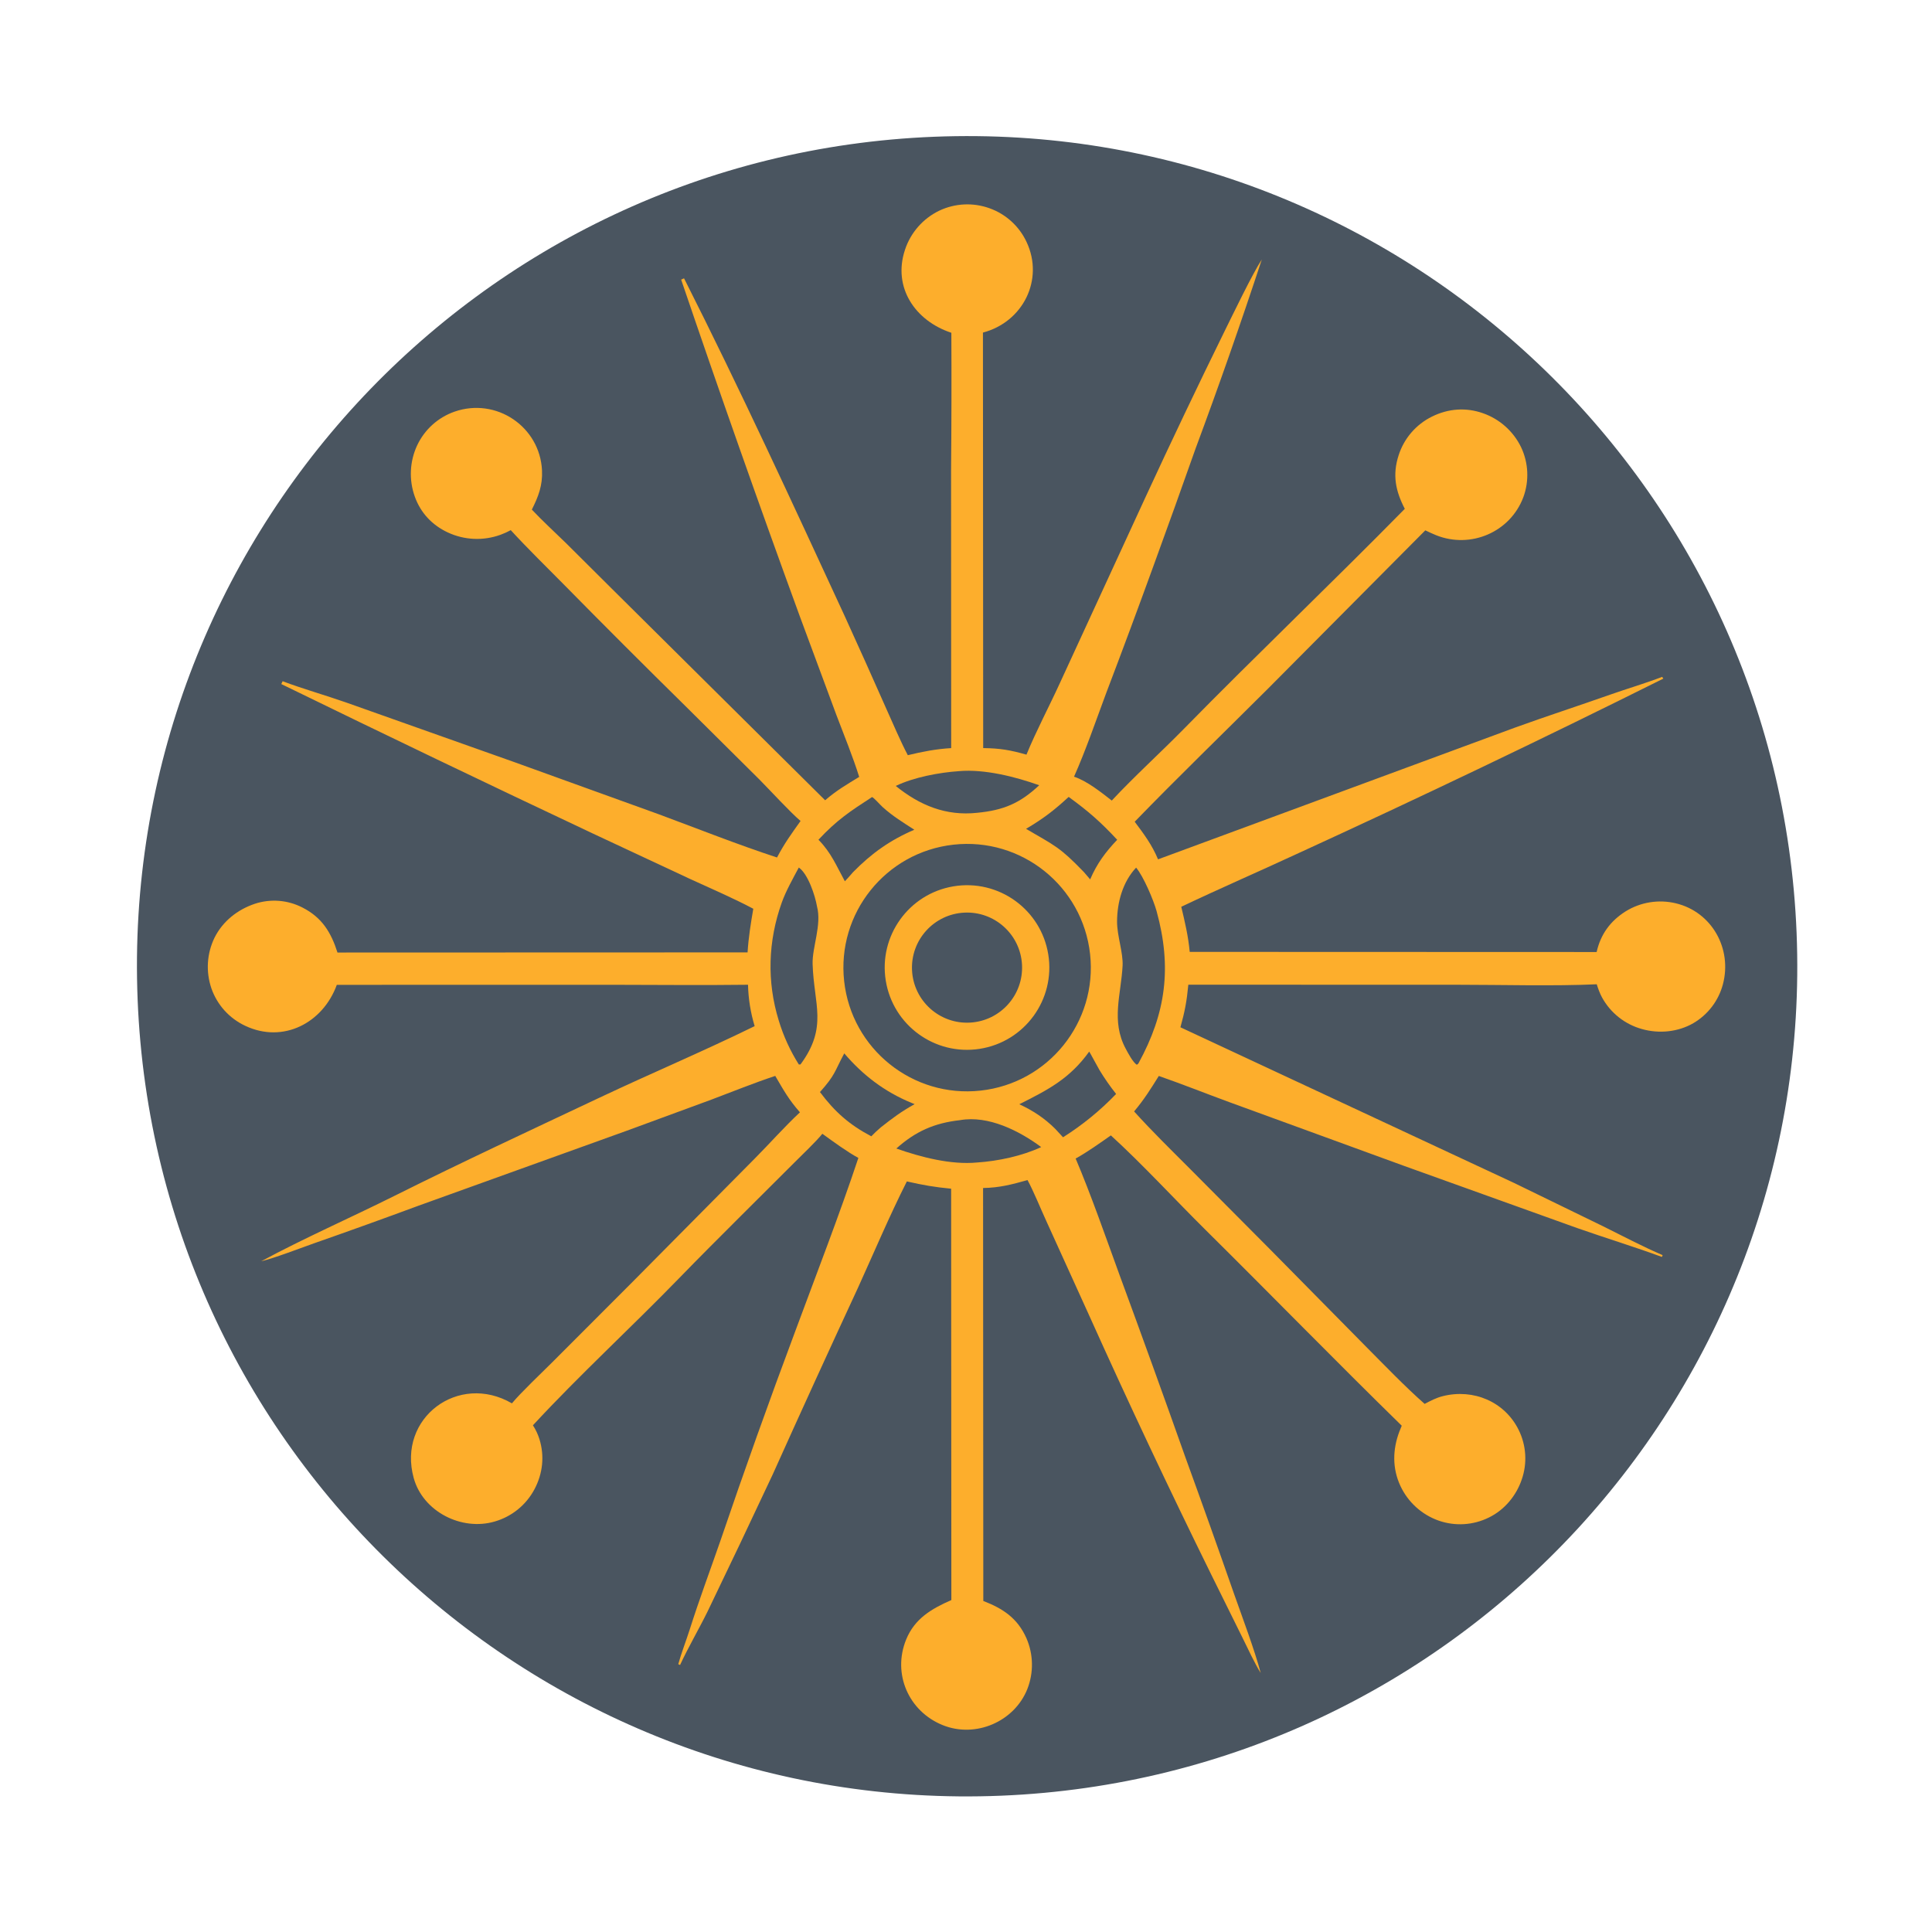
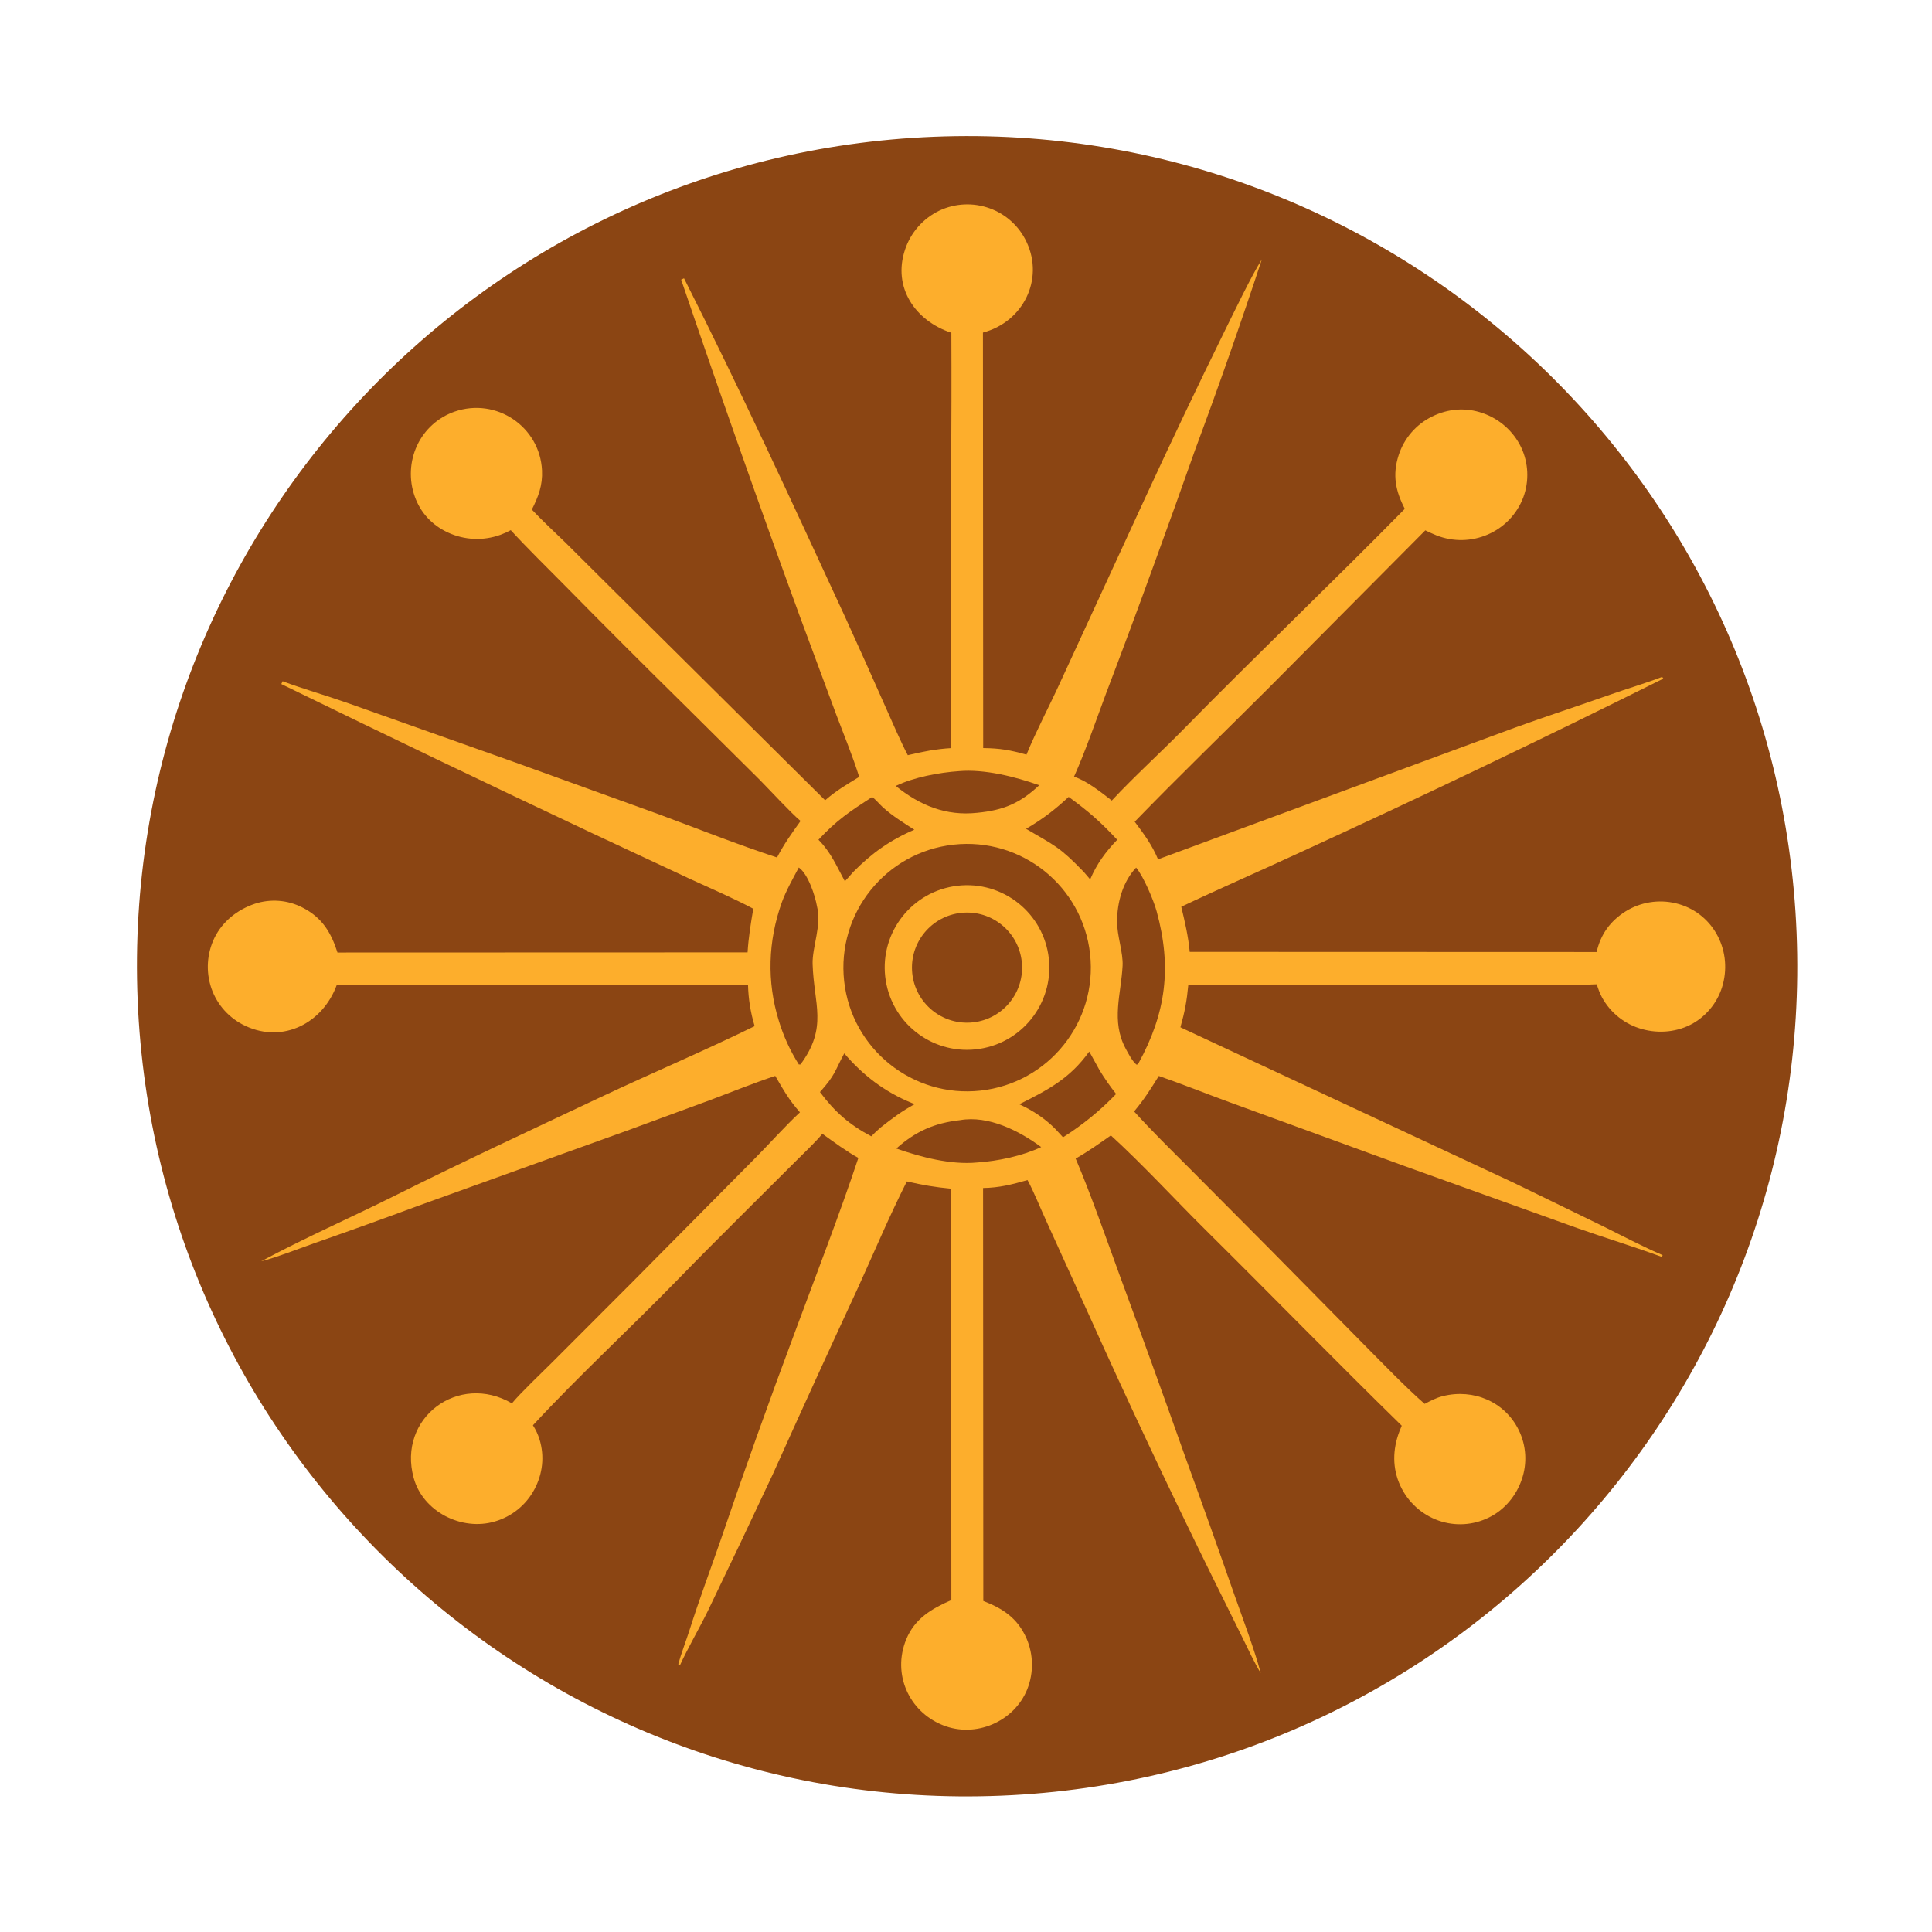
<svg xmlns="http://www.w3.org/2000/svg" viewBox="0 0 2048 2048" width="512" height="512">
-   <path fill="#4A5560" d="M 990.322 144.956 C 1475.67 125.717 1884.83 503.366 1904.46 988.703 C 1924.09 1474.04 1546.76 1883.5 1061.44 1903.51 C 575.571 1923.56 165.548 1545.71 145.898 1059.82 C 126.247 573.937 504.418 164.218 990.322 144.956 z" />
+   <path fill="#8B4513" d="M 990.322 144.956 C 1475.67 125.717 1884.83 503.366 1904.46 988.703 C 1924.09 1474.04 1546.76 1883.5 1061.44 1903.51 C 575.571 1923.56 165.548 1545.71 145.898 1059.82 C 126.247 573.937 504.418 164.218 990.322 144.956 z" />
  <path fill="#fdae2c" d="M 1008.48 352.754 C 970.226 340.159 946.005 304.805 959.331 264.749 C 965.32 246.586 978.43 231.634 995.654 223.322 C 1012.42 215.384 1031.67 214.485 1049.11 220.824 C 1066.4 227.039 1080.49 239.911 1088.23 256.574 C 1106.97 296.412 1084.4 341.398 1041.96 352.54 L 1042.22 792.992 C 1060.04 793.201 1070.94 795.095 1088.1 799.954 C 1097.78 776.105 1112.63 747.963 1123.55 724.022 L 1214.5 526.546 C 1241.65 467.755 1269.51 409.289 1298.07 351.163 C 1307.2 332.777 1327.33 290.8 1337.58 275.026 C 1315.42 342.351 1291.98 409.249 1267.29 475.686 C 1252.81 516.736 1238.11 557.709 1223.19 598.602 C 1206.7 644.055 1189.85 689.38 1172.65 734.571 C 1161.97 763.226 1150.82 795.823 1138.51 823.318 C 1152.18 827.801 1167.1 839.735 1178.52 848.631 C 1202.42 823.001 1229.92 798.133 1254.68 772.899 C 1331.71 694.358 1412.09 617.754 1489.15 539.384 C 1479.33 520.461 1475.84 503.487 1482.62 482.55 C 1488.37 464.646 1501.16 449.849 1518.04 441.555 C 1535.16 433.115 1553.84 431.649 1571.9 437.994 C 1589.68 444.181 1604.26 457.178 1612.45 474.124 C 1620.29 490.739 1621.14 509.805 1614.81 527.052 C 1600.89 564.141 1559.03 581.971 1522.42 567.39 C 1518.54 565.847 1514.66 563.964 1510.88 562.187 L 1344 730.132 C 1297.47 776.586 1248.36 824.103 1202.83 871.062 C 1212.7 884.262 1221.16 895.546 1227.57 910.935 L 1606.05 771.257 C 1639.25 759.232 1673.31 748.196 1706.63 736.429 C 1724.75 730.029 1744.06 724.423 1761.96 717.499 L 1763.17 719.384 C 1634.72 783.453 1505.21 845.397 1374.71 905.19 C 1334.36 923.88 1292.1 942.222 1252.2 961.23 C 1256.06 977.38 1259.61 992.392 1261.15 1009.03 L 1692.5 1009.18 C 1696.71 990.43 1706.95 976.369 1723.2 966.1 C 1739.07 956.265 1758.21 953.174 1776.37 957.516 C 1814.72 966.658 1836.37 1005.74 1826.34 1043.46 C 1821.74 1060.76 1810.49 1075.54 1795.04 1084.59 C 1778.77 1094.03 1758.6 1095.95 1740.59 1090.85 C 1722.49 1085.87 1707.19 1073.75 1698.18 1057.27 C 1695.87 1052.99 1694.04 1048 1692.62 1043.37 C 1648.14 1045.49 1589.29 1043.86 1543.94 1043.88 L 1259.67 1043.83 C 1258.06 1061.01 1255.99 1072.23 1251.29 1088.96 L 1605 1253.98 L 1698.91 1299.69 C 1718.38 1309.35 1742.52 1322.02 1762.44 1330.49 L 1761.7 1332.4 C 1733.13 1321.87 1701.27 1312.12 1672.06 1301.86 L 1487.95 1235.74 L 1302.8 1168.2 C 1278.39 1159.25 1252.71 1149 1228.38 1140.56 C 1219.61 1154.65 1212.95 1165.32 1202.2 1178.17 C 1221.05 1199.06 1241.24 1218.77 1261.13 1238.69 L 1347.47 1325.53 L 1447.82 1427.28 C 1467.09 1446.64 1489.87 1470.38 1510.18 1488.18 C 1516.76 1484.76 1522.38 1481.73 1529.6 1479.93 C 1561.91 1471.88 1595.04 1485.8 1609.86 1515.79 C 1617.96 1532.2 1619.12 1551.19 1613.07 1568.47 C 1607.22 1585.62 1594.82 1600.51 1578.48 1608.53 C 1561.78 1616.87 1542.4 1618.07 1524.8 1611.84 C 1506.99 1605.48 1492.48 1592.25 1484.48 1575.12 C 1475.78 1556.43 1476.19 1536.51 1483.42 1517.42 C 1484.21 1515.36 1485.04 1513.33 1485.91 1511.31 C 1416.05 1443.05 1347.48 1372.61 1278.06 1303.89 C 1245.41 1271.56 1211.05 1234.1 1177.56 1203.58 C 1165.53 1211.99 1153.03 1220.98 1140.23 1228.11 C 1156.46 1266.28 1172.48 1312.38 1186.78 1351.59 C 1210.47 1415.94 1233.76 1480.43 1256.66 1545.07 C 1274.16 1593.21 1291.36 1641.46 1308.24 1689.82 C 1316.77 1714.02 1330 1749.22 1336.41 1773.43 C 1330.4 1764.06 1322.08 1746.09 1316.91 1735.68 L 1283.87 1668.91 C 1239.23 1578.33 1196.2 1486.98 1154.78 1394.88 L 1108.85 1293.73 C 1103.12 1281.27 1095.48 1262.35 1089.21 1250.93 C 1072.77 1255.57 1059.53 1259.07 1042.1 1259.34 L 1042.35 1697.09 C 1063.18 1705.11 1078.59 1715.3 1088.03 1736.51 C 1095.51 1753.66 1095.87 1773.08 1089.01 1790.49 C 1075.26 1825.01 1034.23 1842.78 999.365 1828.73 C 963.176 1814.15 945.699 1774.28 960.599 1737.87 C 969.626 1715.82 987.423 1705.34 1008.48 1696.14 L 1008.25 1260.08 C 990.507 1258.37 978.843 1256.34 961.295 1252.36 C 942.842 1288.94 926.528 1327.57 909.589 1364.86 C 879.045 1430.71 848.888 1496.74 819.12 1562.95 C 796.388 1611.52 773.366 1659.96 750.053 1708.26 C 741.214 1726.26 728.931 1747.41 720.915 1764.93 L 718.984 1764.12 C 722.037 1752.86 727.518 1738.73 731.161 1727.24 C 741.148 1695.75 752.748 1664.76 763.563 1633.58 C 788.877 1559.18 815.309 1485.16 842.85 1411.56 C 864.726 1352.44 890.134 1286.97 909.903 1227.44 C 897.792 1220.89 882.922 1209.92 871.73 1201.84 C 865.352 1209.84 849.714 1224.75 842.02 1232.43 L 785.425 1288.84 C 763.399 1310.82 741.394 1332.81 719.707 1355.14 C 668.951 1407.4 614.368 1457.44 564.921 1510.87 C 567.898 1515.44 570.227 1520.41 571.842 1525.63 C 577.41 1543.55 575.316 1562.18 566.547 1578.7 C 557.736 1595.3 542.571 1607.62 524.518 1612.84 C 489.507 1623.22 448.354 1602.53 438.531 1566.7 C 421.078 1503.05 486.06 1454.67 542.663 1487.61 C 551.589 1476.68 575.245 1454.26 585.794 1443.7 L 670.509 1358.88 L 799.853 1228.34 C 815.527 1212.58 832.018 1193.92 847.973 1179.11 C 835.91 1165.33 831.027 1156.23 821.785 1140.5 C 798.616 1148.21 776.858 1157.08 754.054 1165.66 L 664.64 1198.53 L 443.79 1278.04 C 407.005 1291.66 370.097 1304.94 333.071 1317.89 C 319.436 1322.71 289.959 1334.01 276.909 1336.98 C 322.076 1312.62 372.567 1290.43 418.558 1267.46 C 490.36 1231.59 563.174 1197.71 635.769 1163.45 C 689.895 1137.91 746.268 1114.05 799.967 1087.75 C 795.651 1073.51 793.283 1058.75 792.93 1043.88 C 744.409 1044.52 694.593 1043.93 645.989 1043.91 L 357.032 1043.97 C 342.327 1084.43 300.138 1106.39 260.021 1087.42 C 243.1 1079.56 230.106 1065.15 224.026 1047.51 C 218.061 1029.92 219.276 1010.69 227.409 994 C 236.116 976.521 251.801 964.199 270.147 958.038 C 286.806 952.553 304.969 953.983 320.566 962.005 C 341.362 972.565 350.94 988.372 357.746 1009.72 L 792.46 1009.58 C 793.463 993.64 795.843 979 798.524 963.32 C 777.415 952.064 752.857 941.585 730.982 931.497 L 628.493 883.586 C 518.035 831.518 407.933 778.698 298.196 725.13 L 299.596 722.133 C 320.973 730.178 344.923 736.976 366.777 744.615 L 545.297 807.905 L 698.528 863.232 C 739.567 878.474 782.138 895.349 823.667 908.975 C 831.444 894.161 838.957 883.833 848.625 870.271 C 837.613 861 816.196 837.573 805.08 826.38 L 726.715 748.59 C 683.155 705.719 639.934 662.505 597.057 618.951 C 578.471 600.107 559.29 581.468 541.424 561.978 C 537.947 563.877 534.331 565.511 530.608 566.866 C 512.328 573.519 492.149 572.611 474.54 564.342 C 458.029 556.616 445.816 543.594 439.684 526.357 C 433.341 508.632 434.252 489.12 442.219 472.063 C 450.104 455.318 464.393 442.448 481.869 436.35 C 526.098 420.998 572.345 452.281 574.555 498.706 C 575.305 514.462 570.699 526.441 563.772 540.183 C 574.611 551.757 588.204 564.222 599.711 575.456 L 651.666 627.132 L 874.671 848.318 C 886.614 837.985 897.369 831.727 910.781 823.552 C 904.155 802.263 894.694 779.319 886.752 758.287 L 847.723 653.018 C 804.485 534.631 762.593 415.757 722.054 296.418 L 725.112 295.028 C 785.512 414.691 839.263 531.566 895.397 653.017 C 910.393 685.897 925.192 718.866 939.795 751.922 C 946.824 767.519 954.483 785.636 962.308 800.538 C 977.874 796.753 992.194 793.99 1008.3 793.022 L 1008.18 498.965 C 1008.61 450.229 1008.71 401.491 1008.48 352.754 z" />
-   <path fill="#4A5560" d="M 1010.75 895.386 C 1082.78 887.409 1147.62 939.365 1155.54 1011.4 C 1163.46 1083.43 1111.45 1148.23 1039.41 1156.09 C 967.456 1163.95 902.745 1112.01 894.835 1040.06 C 886.925 968.107 938.809 903.354 1010.75 895.386 z" />
+   <path fill="#8B4513" d="M 1010.75 895.386 C 1082.78 887.409 1147.62 939.365 1155.54 1011.4 C 1163.46 1083.43 1111.45 1148.23 1039.41 1156.09 C 967.456 1163.95 902.745 1112.01 894.835 1040.06 C 886.925 968.107 938.809 903.354 1010.75 895.386 z" />
  <path fill="#fdae2c" d="M 1010.67 939.566 C 1058.39 931.578 1103.5 963.943 1111.21 1011.71 C 1118.92 1059.47 1086.3 1104.38 1038.49 1111.82 C 991.073 1119.2 946.6 1086.9 938.95 1039.52 C 931.3 992.148 963.345 947.489 1010.67 939.566 z" />
-   <path fill="#4A5560" d="M 1022.32 967.424 C 1054.39 965.902 1081.67 990.568 1083.37 1022.63 C 1085.07 1054.69 1060.56 1082.11 1028.51 1083.99 C 996.203 1085.89 968.519 1061.14 966.803 1028.82 C 965.087 996.502 989.994 968.958 1022.32 967.424 z" />
-   <path fill="#4A5560" d="M 1204.33 919.713 C 1212.16 929.031 1222.82 954.161 1226.07 965.984 C 1242.42 1025.38 1235.97 1073.9 1206.9 1127.02 C 1206.27 1128.07 1206.76 1127.39 1205.03 1128.7 C 1200.83 1126.01 1195.54 1115.88 1193.17 1111.43 C 1177.63 1082.26 1188.39 1054.05 1189.99 1023.78 C 1190.72 1009.77 1184.06 991.95 1184.13 976.862 C 1184.21 956.55 1190.12 934.802 1204.33 919.713 z" />
-   <path fill="#4A5560" d="M 846.763 919.616 C 856.572 926.435 864.099 949.351 866.072 960.945 C 871.21 980.443 860.864 1004.18 861.399 1021.84 C 862.703 1064.89 877.874 1088.59 848.551 1128.36 L 846.801 1128.4 C 837.629 1113.91 830.467 1098.24 825.514 1081.82 C 812.763 1040.57 814.109 997.56 828.731 956.679 C 833.053 944.593 840.653 931.087 846.763 919.616 z" />
-   <path fill="#4A5560" d="M 1017.73 1187.4 C 1047.67 1182.1 1080.51 1198.71 1103.7 1215.95 C 1083.45 1225.4 1057.99 1230.83 1035.75 1232.29 C 1008.05 1234.96 976.078 1226.61 950.149 1217.48 C 970.494 1199.28 990.447 1190.45 1017.73 1187.4 z" />
-   <path fill="#4A5560" d="M 1016.68 817.438 C 1043.53 815.094 1076.42 823.383 1101.6 832.4 C 1081.16 851.555 1063.81 858.9 1035.82 861.601 C 1002.69 865.18 974.912 853.682 949.532 833.133 C 968.662 823.903 995.648 818.865 1016.68 817.438 z" />
-   <path fill="#4A5560" d="M 1154.61 1114.72 C 1155.14 1115.25 1163.89 1131.67 1165.56 1134.42 C 1170.89 1143.19 1176.75 1151.61 1183.12 1159.64 C 1166.31 1177.19 1147.41 1192.61 1126.85 1205.56 C 1124.08 1202.64 1121.35 1199.69 1118.67 1196.7 C 1107.32 1185.37 1094.96 1177.24 1080.49 1170.55 C 1110.85 1155.28 1133.93 1143.54 1154.61 1114.72 z" />
-   <path fill="#4A5560" d="M 924.397 844.917 C 926.277 845.453 933.036 853.204 935.819 855.707 C 946.516 865.325 957.343 871.849 969.216 879.546 C 943.573 890.544 923.828 904.557 904.23 924.563 C 901.435 927.843 898.556 931.05 895.595 934.181 C 886.773 918.154 881.165 903.908 867.6 890.156 C 887.249 869.144 900.708 860.328 924.397 844.917 z" />
-   <path fill="#4A5560" d="M 894.944 1116.62 C 914.74 1139.81 937.694 1157.3 966.012 1169 L 967.648 1169.66 L 969.534 1170.45 C 955.386 1178.26 946.038 1185.3 933.67 1195.06 C 930.165 1198.05 926.804 1201.21 923.597 1204.53 C 900.278 1192.24 884.894 1178.58 869.192 1157.63 C 885.693 1139.14 884.397 1136.3 894.944 1116.62 z" />
-   <path fill="#4A5560" d="M 1132.83 844.758 C 1153.87 860.052 1166.65 871.253 1184.27 890.201 C 1171.81 903.32 1162.76 915.491 1155.62 932.196 C 1153.37 929.63 1151.28 927.106 1149.07 924.53 C 1123.12 897.629 1118.54 896.756 1087.65 878.603 C 1105.91 867.81 1117.32 859.068 1132.83 844.758 z" />
+   <path fill="#8B4513" d="M 1022.32 967.424 C 1054.39 965.902 1081.67 990.568 1083.37 1022.63 C 1085.07 1054.69 1060.56 1082.11 1028.51 1083.99 C 996.203 1085.89 968.519 1061.14 966.803 1028.82 C 965.087 996.502 989.994 968.958 1022.32 967.424 z" />
+   <path fill="#8B4513" d="M 1204.33 919.713 C 1212.16 929.031 1222.82 954.161 1226.07 965.984 C 1242.42 1025.38 1235.97 1073.9 1206.9 1127.02 C 1206.27 1128.07 1206.76 1127.39 1205.03 1128.7 C 1200.83 1126.01 1195.54 1115.88 1193.17 1111.43 C 1177.63 1082.26 1188.39 1054.05 1189.99 1023.78 C 1190.72 1009.77 1184.06 991.95 1184.13 976.862 C 1184.21 956.55 1190.12 934.802 1204.33 919.713 z" />
+   <path fill="#8B4513" d="M 846.763 919.616 C 856.572 926.435 864.099 949.351 866.072 960.945 C 871.21 980.443 860.864 1004.18 861.399 1021.84 C 862.703 1064.89 877.874 1088.59 848.551 1128.36 L 846.801 1128.4 C 837.629 1113.91 830.467 1098.24 825.514 1081.82 C 812.763 1040.57 814.109 997.56 828.731 956.679 C 833.053 944.593 840.653 931.087 846.763 919.616 z" />
+   <path fill="#8B4513" d="M 1017.73 1187.4 C 1047.67 1182.1 1080.51 1198.71 1103.7 1215.95 C 1083.45 1225.4 1057.99 1230.83 1035.75 1232.29 C 1008.05 1234.96 976.078 1226.61 950.149 1217.48 C 970.494 1199.28 990.447 1190.45 1017.73 1187.4 z" />
+   <path fill="#8B4513" d="M 1016.68 817.438 C 1043.53 815.094 1076.42 823.383 1101.6 832.4 C 1081.16 851.555 1063.81 858.9 1035.82 861.601 C 1002.69 865.18 974.912 853.682 949.532 833.133 C 968.662 823.903 995.648 818.865 1016.68 817.438 z" />
+   <path fill="#8B4513" d="M 1154.61 1114.72 C 1155.14 1115.25 1163.89 1131.67 1165.56 1134.42 C 1170.89 1143.19 1176.75 1151.61 1183.12 1159.64 C 1166.31 1177.19 1147.41 1192.61 1126.85 1205.56 C 1124.08 1202.64 1121.35 1199.69 1118.67 1196.7 C 1107.32 1185.37 1094.96 1177.24 1080.49 1170.55 C 1110.85 1155.28 1133.93 1143.54 1154.61 1114.72 z" />
+   <path fill="#8B4513" d="M 924.397 844.917 C 926.277 845.453 933.036 853.204 935.819 855.707 C 946.516 865.325 957.343 871.849 969.216 879.546 C 943.573 890.544 923.828 904.557 904.23 924.563 C 901.435 927.843 898.556 931.05 895.595 934.181 C 886.773 918.154 881.165 903.908 867.6 890.156 C 887.249 869.144 900.708 860.328 924.397 844.917 z" />
+   <path fill="#8B4513" d="M 894.944 1116.62 C 914.74 1139.81 937.694 1157.3 966.012 1169 L 967.648 1169.66 L 969.534 1170.45 C 955.386 1178.26 946.038 1185.3 933.67 1195.06 C 930.165 1198.05 926.804 1201.21 923.597 1204.53 C 900.278 1192.24 884.894 1178.58 869.192 1157.63 C 885.693 1139.14 884.397 1136.3 894.944 1116.62 z" />
+   <path fill="#8B4513" d="M 1132.83 844.758 C 1153.87 860.052 1166.65 871.253 1184.27 890.201 C 1171.81 903.32 1162.76 915.491 1155.62 932.196 C 1153.37 929.63 1151.28 927.106 1149.07 924.53 C 1123.12 897.629 1118.54 896.756 1087.65 878.603 C 1105.91 867.81 1117.32 859.068 1132.83 844.758 z" />
</svg>
